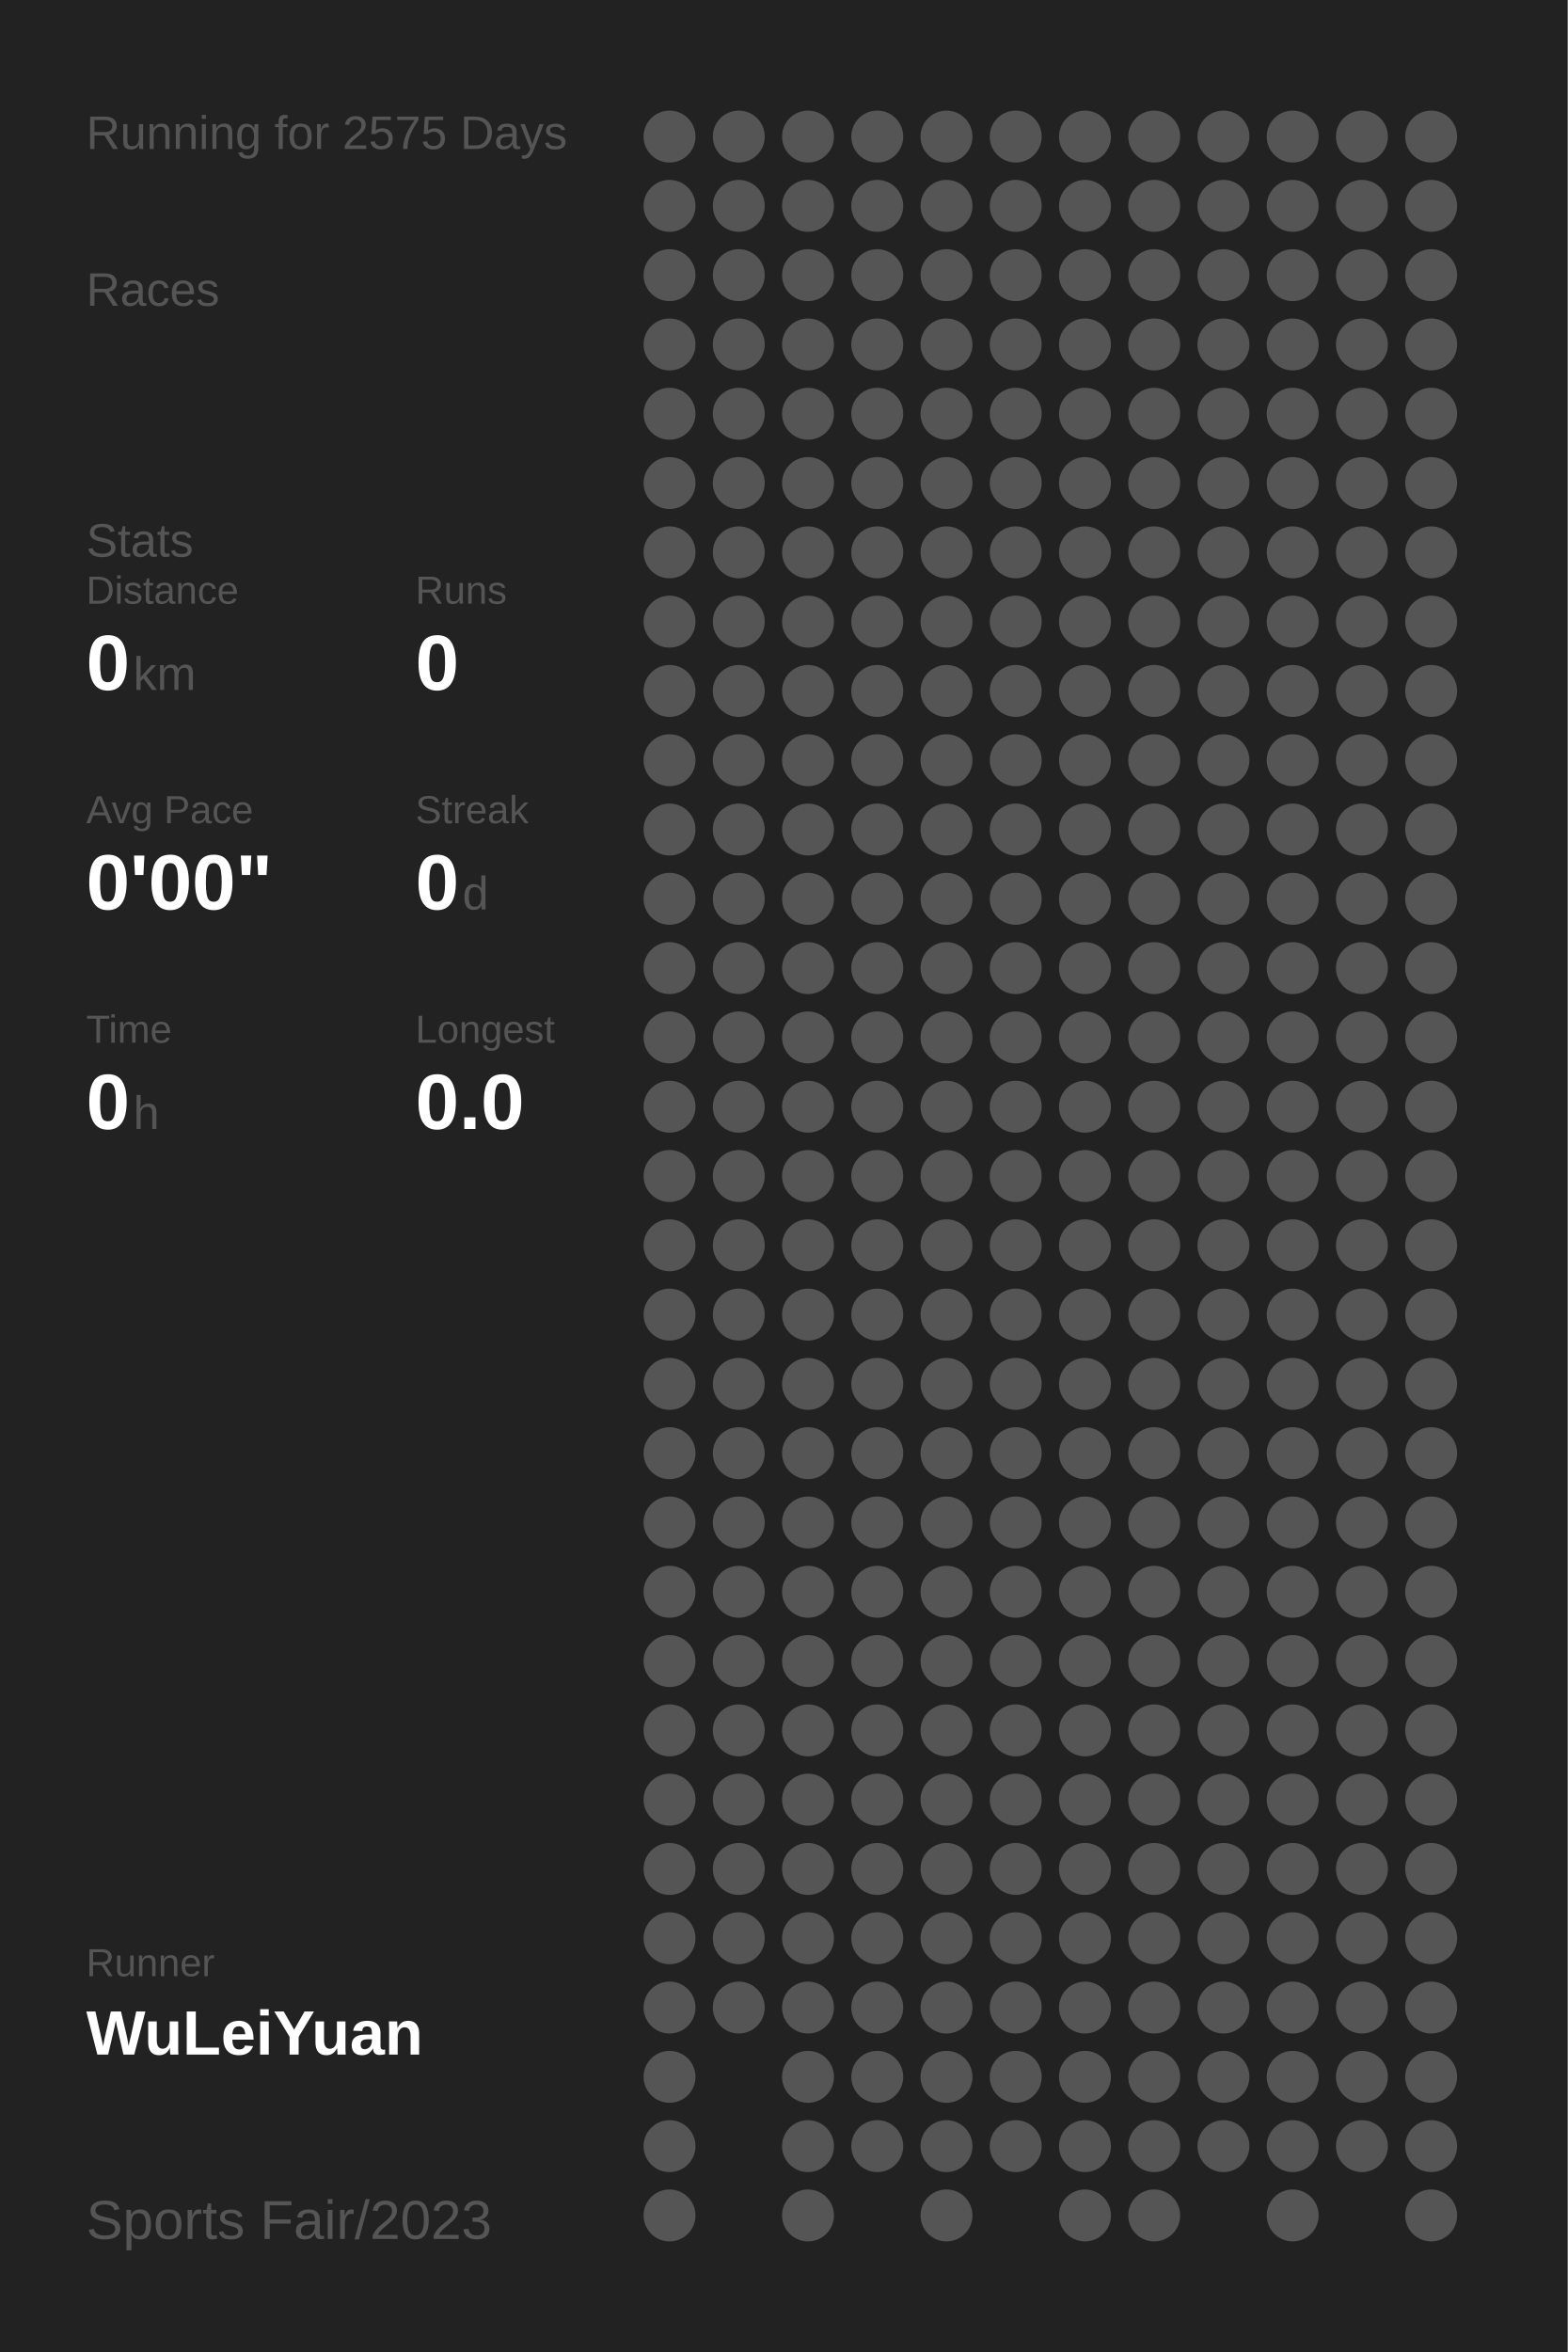
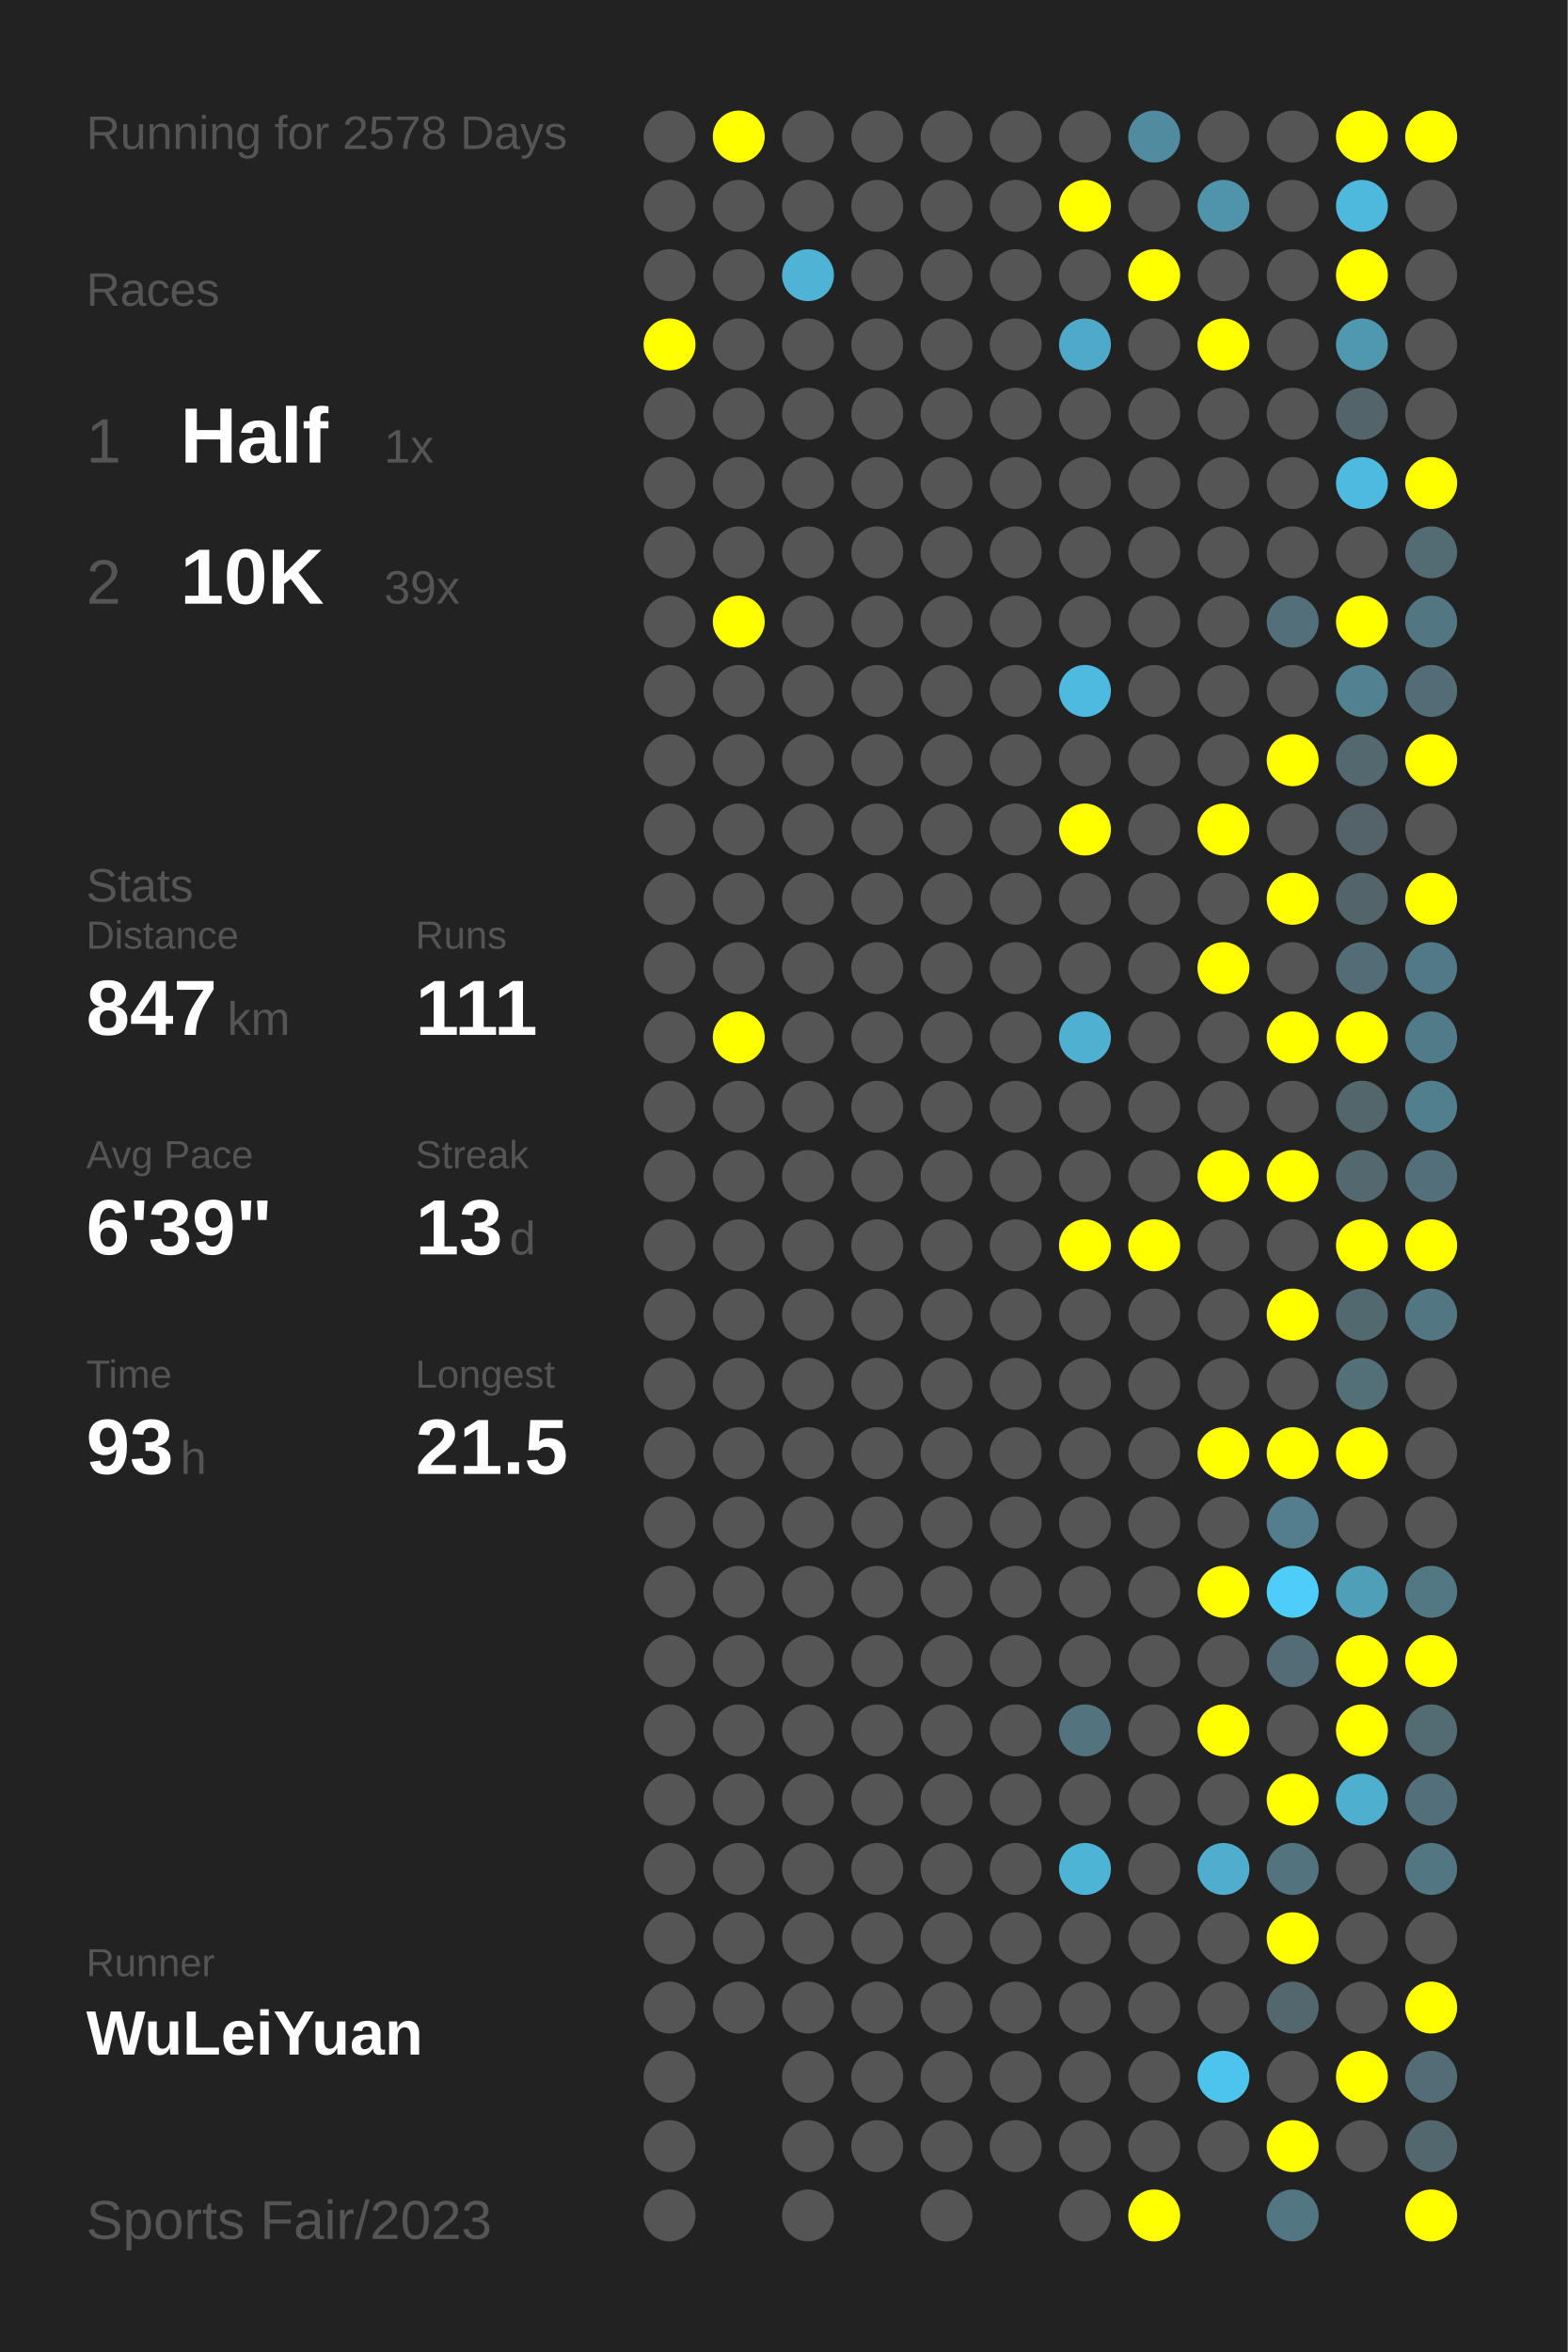
<svg xmlns="http://www.w3.org/2000/svg" baseProfile="full" height="300mm" version="1.1" viewBox="0,0,200,300" width="200mm">
  <defs />
  <rect fill="#222222" height="300" width="200" x="0" y="0" />
-   <text fill="#555555" style="font-size:6px; font-family:Arial;" x="11" y="19">Running for 2575 Days</text>
+   <text fill="#555555" style="font-size:6px; font-family:Arial;" x="11" y="19">Running for 2578 Days</text>
  <text fill="#555555" style="font-size:6px; font-family:Arial;" x="11" y="39">Races</text>
-   <text fill="#555555" style="font-size:6px; font-family:Arial;" x="11" y="71">Stats</text>
-   <text fill="#555555" style="font-size:5px; font-family:Arial;" x="11" y="77">Distance</text>
-   <text fill="#FFFFFF" style="font-size:10px; font-family:Arial; font-weight:bold;" x="11" y="88">0</text>
-   <text fill="#555555" style="font-size:6px; font-family:Arial;" x="17" y="88">km</text>
-   <text fill="#555555" style="font-size:5px; font-family:Arial;" x="53" y="77">Runs</text>
-   <text fill="#FFFFFF" style="font-size:10px; font-family:Arial; font-weight:bold;" x="53" y="88">0</text>
-   <text fill="#555555" style="font-size:5px; font-family:Arial;" x="11" y="105">Avg Pace</text>
-   <text fill="#FFFFFF" style="font-size:10px; font-family:Arial; font-weight:bold;" x="11" y="116">0'00"</text>
-   <text fill="#555555" style="font-size:5px; font-family:Arial;" x="53" y="105">Streak</text>
-   <text fill="#FFFFFF" style="font-size:10px; font-family:Arial; font-weight:bold;" x="53" y="116">0</text>
-   <text fill="#555555" style="font-size:6px; font-family:Arial;" x="59" y="116">d</text>
-   <text fill="#555555" style="font-size:5px; font-family:Arial;" x="11" y="133">Time</text>
-   <text fill="#FFFFFF" style="font-size:10px; font-family:Arial; font-weight:bold;" x="11" y="144">0</text>
-   <text fill="#555555" style="font-size:6px; font-family:Arial;" x="17" y="144">h</text>
-   <text fill="#555555" style="font-size:5px; font-family:Arial;" x="53" y="133">Longest</text>
-   <text fill="#FFFFFF" style="font-size:10px; font-family:Arial; font-weight:bold;" x="53" y="144">0.0</text>
+   <text fill="#555555" style="font-size:8px; font-family:Arial;" x="11" y="59">1</text>
+   <text fill="#FFFFFF" style="font-size:10px; font-family:Arial; font-weight:bold;" x="23" y="59">Half</text>
+   <text fill="#555555" style="font-size:6px; font-family:Arial;" x="49" y="59">1x</text>
+   <text fill="#555555" style="font-size:8px; font-family:Arial;" x="11" y="77">2</text>
+   <text fill="#FFFFFF" style="font-size:10px; font-family:Arial; font-weight:bold;" x="23" y="77">10K</text>
+   <text fill="#555555" style="font-size:6px; font-family:Arial;" x="49" y="77">39x</text>
+   <text fill="#555555" style="font-size:6px; font-family:Arial;" x="11" y="115">Stats</text>
+   <text fill="#555555" style="font-size:5px; font-family:Arial;" x="11" y="121">Distance</text>
+   <text fill="#FFFFFF" style="font-size:10px; font-family:Arial; font-weight:bold;" x="11" y="132">847</text>
+   <text fill="#555555" style="font-size:6px; font-family:Arial;" x="29" y="132">km</text>
+   <text fill="#555555" style="font-size:5px; font-family:Arial;" x="53" y="121">Runs</text>
+   <text fill="#FFFFFF" style="font-size:10px; font-family:Arial; font-weight:bold;" x="53" y="132">111</text>
+   <text fill="#555555" style="font-size:5px; font-family:Arial;" x="11" y="149">Avg Pace</text>
+   <text fill="#FFFFFF" style="font-size:10px; font-family:Arial; font-weight:bold;" x="11" y="160">6'39"</text>
+   <text fill="#555555" style="font-size:5px; font-family:Arial;" x="53" y="149">Streak</text>
+   <text fill="#FFFFFF" style="font-size:10px; font-family:Arial; font-weight:bold;" x="53" y="160">13</text>
+   <text fill="#555555" style="font-size:6px; font-family:Arial;" x="65" y="160">d</text>
+   <text fill="#555555" style="font-size:5px; font-family:Arial;" x="11" y="177">Time</text>
+   <text fill="#FFFFFF" style="font-size:10px; font-family:Arial; font-weight:bold;" x="11" y="188">93</text>
+   <text fill="#555555" style="font-size:6px; font-family:Arial;" x="23" y="188">h</text>
+   <text fill="#555555" style="font-size:5px; font-family:Arial;" x="53" y="177">Longest</text>
+   <text fill="#FFFFFF" style="font-size:10px; font-family:Arial; font-weight:bold;" x="53" y="188">21.5</text>
  <text fill="#555555" style="font-size:5px; font-family:Arial;" x="11" y="252.065">Runner</text>
  <text fill="#FFFFFF" style="font-size:8px; font-family:Arial; font-weight:bold;" x="11" y="262.065">WuLeiYuan</text>
  <text fill="#555555" style="font-size:7px; font-family:Arial;" x="11" y="285.581">Sports Fair/2023</text>
  <circle cx="85.417" cy="17.419" fill="#555555" r="3.312" />
  <circle cx="85.417" cy="26.258" fill="#555555" r="3.312" />
  <circle cx="85.417" cy="35.097" fill="#555555" r="3.312" />
-   <circle cx="85.417" cy="43.935" fill="#555555" r="3.312" />
+   <circle cx="85.417" cy="43.935" fill="#FFFF00" r="3.312" />
  <circle cx="85.417" cy="52.774" fill="#555555" r="3.312" />
  <circle cx="85.417" cy="61.613" fill="#555555" r="3.312" />
  <circle cx="85.417" cy="70.452" fill="#555555" r="3.312" />
  <circle cx="85.417" cy="79.29" fill="#555555" r="3.312" />
  <circle cx="85.417" cy="88.129" fill="#555555" r="3.312" />
  <circle cx="85.417" cy="96.968" fill="#555555" r="3.312" />
  <circle cx="85.417" cy="105.806" fill="#555555" r="3.312" />
  <circle cx="85.417" cy="114.645" fill="#555555" r="3.312" />
  <circle cx="85.417" cy="123.484" fill="#555555" r="3.312" />
  <circle cx="85.417" cy="132.323" fill="#555555" r="3.312" />
  <circle cx="85.417" cy="141.161" fill="#555555" r="3.312" />
  <circle cx="85.417" cy="150" fill="#555555" r="3.312" />
  <circle cx="85.417" cy="158.839" fill="#555555" r="3.312" />
  <circle cx="85.417" cy="167.677" fill="#555555" r="3.312" />
  <circle cx="85.417" cy="176.516" fill="#555555" r="3.312" />
  <circle cx="85.417" cy="185.355" fill="#555555" r="3.312" />
  <circle cx="85.417" cy="194.194" fill="#555555" r="3.312" />
  <circle cx="85.417" cy="203.032" fill="#555555" r="3.312" />
  <circle cx="85.417" cy="211.871" fill="#555555" r="3.312" />
  <circle cx="85.417" cy="220.71" fill="#555555" r="3.312" />
  <circle cx="85.417" cy="229.548" fill="#555555" r="3.312" />
  <circle cx="85.417" cy="238.387" fill="#555555" r="3.312" />
  <circle cx="85.417" cy="247.226" fill="#555555" r="3.312" />
  <circle cx="85.417" cy="256.065" fill="#555555" r="3.312" />
  <circle cx="85.417" cy="264.903" fill="#555555" r="3.312" />
  <circle cx="85.417" cy="273.742" fill="#555555" r="3.312" />
  <circle cx="85.417" cy="282.581" fill="#555555" r="3.312" />
-   <circle cx="94.25" cy="17.419" fill="#555555" r="3.312" />
+   <circle cx="94.25" cy="17.419" fill="#FFFF00" r="3.312" />
  <circle cx="94.25" cy="26.258" fill="#555555" r="3.312" />
  <circle cx="94.25" cy="35.097" fill="#555555" r="3.312" />
  <circle cx="94.25" cy="43.935" fill="#555555" r="3.312" />
  <circle cx="94.25" cy="52.774" fill="#555555" r="3.312" />
  <circle cx="94.25" cy="61.613" fill="#555555" r="3.312" />
  <circle cx="94.25" cy="70.452" fill="#555555" r="3.312" />
-   <circle cx="94.25" cy="79.29" fill="#555555" r="3.312" />
+   <circle cx="94.25" cy="79.29" fill="#FFFF00" r="3.312" />
  <circle cx="94.25" cy="88.129" fill="#555555" r="3.312" />
  <circle cx="94.25" cy="96.968" fill="#555555" r="3.312" />
  <circle cx="94.25" cy="105.806" fill="#555555" r="3.312" />
  <circle cx="94.25" cy="114.645" fill="#555555" r="3.312" />
  <circle cx="94.25" cy="123.484" fill="#555555" r="3.312" />
-   <circle cx="94.25" cy="132.323" fill="#555555" r="3.312" />
+   <circle cx="94.25" cy="132.323" fill="#FFFF00" r="3.312" />
  <circle cx="94.25" cy="141.161" fill="#555555" r="3.312" />
  <circle cx="94.25" cy="150" fill="#555555" r="3.312" />
  <circle cx="94.25" cy="158.839" fill="#555555" r="3.312" />
  <circle cx="94.25" cy="167.677" fill="#555555" r="3.312" />
  <circle cx="94.25" cy="176.516" fill="#555555" r="3.312" />
  <circle cx="94.25" cy="185.355" fill="#555555" r="3.312" />
  <circle cx="94.25" cy="194.194" fill="#555555" r="3.312" />
  <circle cx="94.25" cy="203.032" fill="#555555" r="3.312" />
  <circle cx="94.25" cy="211.871" fill="#555555" r="3.312" />
  <circle cx="94.25" cy="220.71" fill="#555555" r="3.312" />
  <circle cx="94.25" cy="229.548" fill="#555555" r="3.312" />
  <circle cx="94.25" cy="238.387" fill="#555555" r="3.312" />
  <circle cx="94.25" cy="247.226" fill="#555555" r="3.312" />
  <circle cx="94.25" cy="256.065" fill="#555555" r="3.312" />
  <circle cx="103.083" cy="17.419" fill="#555555" r="3.312" />
  <circle cx="103.083" cy="26.258" fill="#555555" r="3.312" />
-   <circle cx="103.083" cy="35.097" fill="#555555" r="3.312" />
+   <circle cx="103.083" cy="35.097" fill="#4eb3d5" r="3.312" />
  <circle cx="103.083" cy="43.935" fill="#555555" r="3.312" />
  <circle cx="103.083" cy="52.774" fill="#555555" r="3.312" />
  <circle cx="103.083" cy="61.613" fill="#555555" r="3.312" />
  <circle cx="103.083" cy="70.452" fill="#555555" r="3.312" />
  <circle cx="103.083" cy="79.29" fill="#555555" r="3.312" />
  <circle cx="103.083" cy="88.129" fill="#555555" r="3.312" />
  <circle cx="103.083" cy="96.968" fill="#555555" r="3.312" />
  <circle cx="103.083" cy="105.806" fill="#555555" r="3.312" />
  <circle cx="103.083" cy="114.645" fill="#555555" r="3.312" />
  <circle cx="103.083" cy="123.484" fill="#555555" r="3.312" />
  <circle cx="103.083" cy="132.323" fill="#555555" r="3.312" />
  <circle cx="103.083" cy="141.161" fill="#555555" r="3.312" />
  <circle cx="103.083" cy="150" fill="#555555" r="3.312" />
  <circle cx="103.083" cy="158.839" fill="#555555" r="3.312" />
  <circle cx="103.083" cy="167.677" fill="#555555" r="3.312" />
  <circle cx="103.083" cy="176.516" fill="#555555" r="3.312" />
  <circle cx="103.083" cy="185.355" fill="#555555" r="3.312" />
  <circle cx="103.083" cy="194.194" fill="#555555" r="3.312" />
  <circle cx="103.083" cy="203.032" fill="#555555" r="3.312" />
  <circle cx="103.083" cy="211.871" fill="#555555" r="3.312" />
  <circle cx="103.083" cy="220.71" fill="#555555" r="3.312" />
  <circle cx="103.083" cy="229.548" fill="#555555" r="3.312" />
  <circle cx="103.083" cy="238.387" fill="#555555" r="3.312" />
  <circle cx="103.083" cy="247.226" fill="#555555" r="3.312" />
  <circle cx="103.083" cy="256.065" fill="#555555" r="3.312" />
  <circle cx="103.083" cy="264.903" fill="#555555" r="3.312" />
  <circle cx="103.083" cy="273.742" fill="#555555" r="3.312" />
  <circle cx="103.083" cy="282.581" fill="#555555" r="3.312" />
  <circle cx="111.917" cy="17.419" fill="#555555" r="3.312" />
  <circle cx="111.917" cy="26.258" fill="#555555" r="3.312" />
  <circle cx="111.917" cy="35.097" fill="#555555" r="3.312" />
  <circle cx="111.917" cy="43.935" fill="#555555" r="3.312" />
  <circle cx="111.917" cy="52.774" fill="#555555" r="3.312" />
  <circle cx="111.917" cy="61.613" fill="#555555" r="3.312" />
  <circle cx="111.917" cy="70.452" fill="#555555" r="3.312" />
  <circle cx="111.917" cy="79.29" fill="#555555" r="3.312" />
  <circle cx="111.917" cy="88.129" fill="#555555" r="3.312" />
  <circle cx="111.917" cy="96.968" fill="#555555" r="3.312" />
  <circle cx="111.917" cy="105.806" fill="#555555" r="3.312" />
  <circle cx="111.917" cy="114.645" fill="#555555" r="3.312" />
  <circle cx="111.917" cy="123.484" fill="#555555" r="3.312" />
  <circle cx="111.917" cy="132.323" fill="#555555" r="3.312" />
  <circle cx="111.917" cy="141.161" fill="#555555" r="3.312" />
  <circle cx="111.917" cy="150" fill="#555555" r="3.312" />
  <circle cx="111.917" cy="158.839" fill="#555555" r="3.312" />
  <circle cx="111.917" cy="167.677" fill="#555555" r="3.312" />
  <circle cx="111.917" cy="176.516" fill="#555555" r="3.312" />
  <circle cx="111.917" cy="185.355" fill="#555555" r="3.312" />
  <circle cx="111.917" cy="194.194" fill="#555555" r="3.312" />
  <circle cx="111.917" cy="203.032" fill="#555555" r="3.312" />
  <circle cx="111.917" cy="211.871" fill="#555555" r="3.312" />
  <circle cx="111.917" cy="220.71" fill="#555555" r="3.312" />
  <circle cx="111.917" cy="229.548" fill="#555555" r="3.312" />
  <circle cx="111.917" cy="238.387" fill="#555555" r="3.312" />
  <circle cx="111.917" cy="247.226" fill="#555555" r="3.312" />
  <circle cx="111.917" cy="256.065" fill="#555555" r="3.312" />
  <circle cx="111.917" cy="264.903" fill="#555555" r="3.312" />
  <circle cx="111.917" cy="273.742" fill="#555555" r="3.312" />
  <circle cx="120.75" cy="17.419" fill="#555555" r="3.312" />
  <circle cx="120.75" cy="26.258" fill="#555555" r="3.312" />
  <circle cx="120.75" cy="35.097" fill="#555555" r="3.312" />
  <circle cx="120.75" cy="43.935" fill="#555555" r="3.312" />
  <circle cx="120.75" cy="52.774" fill="#555555" r="3.312" />
  <circle cx="120.75" cy="61.613" fill="#555555" r="3.312" />
  <circle cx="120.75" cy="70.452" fill="#555555" r="3.312" />
  <circle cx="120.75" cy="79.29" fill="#555555" r="3.312" />
  <circle cx="120.75" cy="88.129" fill="#555555" r="3.312" />
  <circle cx="120.75" cy="96.968" fill="#555555" r="3.312" />
  <circle cx="120.75" cy="105.806" fill="#555555" r="3.312" />
  <circle cx="120.75" cy="114.645" fill="#555555" r="3.312" />
  <circle cx="120.75" cy="123.484" fill="#555555" r="3.312" />
  <circle cx="120.75" cy="132.323" fill="#555555" r="3.312" />
  <circle cx="120.75" cy="141.161" fill="#555555" r="3.312" />
  <circle cx="120.75" cy="150" fill="#555555" r="3.312" />
  <circle cx="120.75" cy="158.839" fill="#555555" r="3.312" />
  <circle cx="120.75" cy="167.677" fill="#555555" r="3.312" />
  <circle cx="120.75" cy="176.516" fill="#555555" r="3.312" />
  <circle cx="120.75" cy="185.355" fill="#555555" r="3.312" />
  <circle cx="120.75" cy="194.194" fill="#555555" r="3.312" />
  <circle cx="120.75" cy="203.032" fill="#555555" r="3.312" />
  <circle cx="120.75" cy="211.871" fill="#555555" r="3.312" />
  <circle cx="120.75" cy="220.71" fill="#555555" r="3.312" />
  <circle cx="120.75" cy="229.548" fill="#555555" r="3.312" />
  <circle cx="120.75" cy="238.387" fill="#555555" r="3.312" />
  <circle cx="120.75" cy="247.226" fill="#555555" r="3.312" />
  <circle cx="120.75" cy="256.065" fill="#555555" r="3.312" />
  <circle cx="120.75" cy="264.903" fill="#555555" r="3.312" />
  <circle cx="120.75" cy="273.742" fill="#555555" r="3.312" />
  <circle cx="120.75" cy="282.581" fill="#555555" r="3.312" />
  <circle cx="129.583" cy="17.419" fill="#555555" r="3.312" />
  <circle cx="129.583" cy="26.258" fill="#555555" r="3.312" />
  <circle cx="129.583" cy="35.097" fill="#555555" r="3.312" />
  <circle cx="129.583" cy="43.935" fill="#555555" r="3.312" />
  <circle cx="129.583" cy="52.774" fill="#555555" r="3.312" />
  <circle cx="129.583" cy="61.613" fill="#555555" r="3.312" />
  <circle cx="129.583" cy="70.452" fill="#555555" r="3.312" />
  <circle cx="129.583" cy="79.29" fill="#555555" r="3.312" />
  <circle cx="129.583" cy="88.129" fill="#555555" r="3.312" />
  <circle cx="129.583" cy="96.968" fill="#555555" r="3.312" />
  <circle cx="129.583" cy="105.806" fill="#555555" r="3.312" />
  <circle cx="129.583" cy="114.645" fill="#555555" r="3.312" />
  <circle cx="129.583" cy="123.484" fill="#555555" r="3.312" />
  <circle cx="129.583" cy="132.323" fill="#555555" r="3.312" />
  <circle cx="129.583" cy="141.161" fill="#555555" r="3.312" />
  <circle cx="129.583" cy="150" fill="#555555" r="3.312" />
  <circle cx="129.583" cy="158.839" fill="#555555" r="3.312" />
  <circle cx="129.583" cy="167.677" fill="#555555" r="3.312" />
  <circle cx="129.583" cy="176.516" fill="#555555" r="3.312" />
  <circle cx="129.583" cy="185.355" fill="#555555" r="3.312" />
  <circle cx="129.583" cy="194.194" fill="#555555" r="3.312" />
  <circle cx="129.583" cy="203.032" fill="#555555" r="3.312" />
  <circle cx="129.583" cy="211.871" fill="#555555" r="3.312" />
  <circle cx="129.583" cy="220.71" fill="#555555" r="3.312" />
  <circle cx="129.583" cy="229.548" fill="#555555" r="3.312" />
  <circle cx="129.583" cy="238.387" fill="#555555" r="3.312" />
  <circle cx="129.583" cy="247.226" fill="#555555" r="3.312" />
  <circle cx="129.583" cy="256.065" fill="#555555" r="3.312" />
  <circle cx="129.583" cy="264.903" fill="#555555" r="3.312" />
  <circle cx="129.583" cy="273.742" fill="#555555" r="3.312" />
  <circle cx="138.417" cy="17.419" fill="#555555" r="3.312" />
-   <circle cx="138.417" cy="26.258" fill="#555555" r="3.312" />
+   <circle cx="138.417" cy="26.258" fill="#FFFF00" r="3.312" />
  <circle cx="138.417" cy="35.097" fill="#555555" r="3.312" />
-   <circle cx="138.417" cy="43.935" fill="#555555" r="3.312" />
+   <circle cx="138.417" cy="43.935" fill="#4fa9c8" r="3.312" />
  <circle cx="138.417" cy="52.774" fill="#555555" r="3.312" />
  <circle cx="138.417" cy="61.613" fill="#555555" r="3.312" />
  <circle cx="138.417" cy="70.452" fill="#555555" r="3.312" />
  <circle cx="138.417" cy="79.29" fill="#555555" r="3.312" />
-   <circle cx="138.417" cy="88.129" fill="#555555" r="3.312" />
+   <circle cx="138.417" cy="88.129" fill="#4ebadf" r="3.312" />
  <circle cx="138.417" cy="96.968" fill="#555555" r="3.312" />
-   <circle cx="138.417" cy="105.806" fill="#555555" r="3.312" />
+   <circle cx="138.417" cy="105.806" fill="#FFFF00" r="3.312" />
  <circle cx="138.417" cy="114.645" fill="#555555" r="3.312" />
  <circle cx="138.417" cy="123.484" fill="#555555" r="3.312" />
-   <circle cx="138.417" cy="132.323" fill="#555555" r="3.312" />
+   <circle cx="138.417" cy="132.323" fill="#4fb0d1" r="3.312" />
  <circle cx="138.417" cy="141.161" fill="#555555" r="3.312" />
  <circle cx="138.417" cy="150" fill="#555555" r="3.312" />
-   <circle cx="138.417" cy="158.839" fill="#555555" r="3.312" />
+   <circle cx="138.417" cy="158.839" fill="#FFFF00" r="3.312" />
  <circle cx="138.417" cy="167.677" fill="#555555" r="3.312" />
  <circle cx="138.417" cy="176.516" fill="#555555" r="3.312" />
  <circle cx="138.417" cy="185.355" fill="#555555" r="3.312" />
  <circle cx="138.417" cy="194.194" fill="#555555" r="3.312" />
  <circle cx="138.417" cy="203.032" fill="#555555" r="3.312" />
  <circle cx="138.417" cy="211.871" fill="#555555" r="3.312" />
-   <circle cx="138.417" cy="220.71" fill="#555555" r="3.312" />
+   <circle cx="138.417" cy="220.71" fill="#53737e" r="3.312" />
  <circle cx="138.417" cy="229.548" fill="#555555" r="3.312" />
-   <circle cx="138.417" cy="238.387" fill="#555555" r="3.312" />
+   <circle cx="138.417" cy="238.387" fill="#4eb4d6" r="3.312" />
  <circle cx="138.417" cy="247.226" fill="#555555" r="3.312" />
  <circle cx="138.417" cy="256.065" fill="#555555" r="3.312" />
  <circle cx="138.417" cy="264.903" fill="#555555" r="3.312" />
  <circle cx="138.417" cy="273.742" fill="#555555" r="3.312" />
  <circle cx="138.417" cy="282.581" fill="#555555" r="3.312" />
-   <circle cx="147.25" cy="17.419" fill="#555555" r="3.312" />
+   <circle cx="147.25" cy="17.419" fill="#518b9f" r="3.312" />
  <circle cx="147.25" cy="26.258" fill="#555555" r="3.312" />
-   <circle cx="147.25" cy="35.097" fill="#555555" r="3.312" />
+   <circle cx="147.25" cy="35.097" fill="#FFFF00" r="3.312" />
  <circle cx="147.25" cy="43.935" fill="#555555" r="3.312" />
  <circle cx="147.25" cy="52.774" fill="#555555" r="3.312" />
  <circle cx="147.25" cy="61.613" fill="#555555" r="3.312" />
  <circle cx="147.25" cy="70.452" fill="#555555" r="3.312" />
  <circle cx="147.25" cy="79.29" fill="#555555" r="3.312" />
  <circle cx="147.25" cy="88.129" fill="#555555" r="3.312" />
  <circle cx="147.25" cy="96.968" fill="#555555" r="3.312" />
  <circle cx="147.25" cy="105.806" fill="#555555" r="3.312" />
  <circle cx="147.25" cy="114.645" fill="#555555" r="3.312" />
  <circle cx="147.25" cy="123.484" fill="#555555" r="3.312" />
  <circle cx="147.25" cy="132.323" fill="#555555" r="3.312" />
  <circle cx="147.25" cy="141.161" fill="#555555" r="3.312" />
  <circle cx="147.25" cy="150" fill="#555555" r="3.312" />
-   <circle cx="147.25" cy="158.839" fill="#555555" r="3.312" />
+   <circle cx="147.25" cy="158.839" fill="#FFFF00" r="3.312" />
  <circle cx="147.25" cy="167.677" fill="#555555" r="3.312" />
  <circle cx="147.25" cy="176.516" fill="#555555" r="3.312" />
  <circle cx="147.25" cy="185.355" fill="#555555" r="3.312" />
  <circle cx="147.25" cy="194.194" fill="#555555" r="3.312" />
  <circle cx="147.25" cy="203.032" fill="#555555" r="3.312" />
  <circle cx="147.25" cy="211.871" fill="#555555" r="3.312" />
  <circle cx="147.25" cy="220.71" fill="#555555" r="3.312" />
  <circle cx="147.25" cy="229.548" fill="#555555" r="3.312" />
  <circle cx="147.25" cy="238.387" fill="#555555" r="3.312" />
  <circle cx="147.25" cy="247.226" fill="#555555" r="3.312" />
  <circle cx="147.25" cy="256.065" fill="#555555" r="3.312" />
  <circle cx="147.25" cy="264.903" fill="#555555" r="3.312" />
  <circle cx="147.25" cy="273.742" fill="#555555" r="3.312" />
-   <circle cx="147.25" cy="282.581" fill="#555555" r="3.312" />
+   <circle cx="147.25" cy="282.581" fill="#FFFF00" r="3.312" />
  <circle cx="156.083" cy="17.419" fill="#555555" r="3.312" />
-   <circle cx="156.083" cy="26.258" fill="#555555" r="3.312" />
+   <circle cx="156.083" cy="26.258" fill="#5094ab" r="3.312" />
  <circle cx="156.083" cy="35.097" fill="#555555" r="3.312" />
-   <circle cx="156.083" cy="43.935" fill="#555555" r="3.312" />
+   <circle cx="156.083" cy="43.935" fill="#FFFF00" r="3.312" />
  <circle cx="156.083" cy="52.774" fill="#555555" r="3.312" />
  <circle cx="156.083" cy="61.613" fill="#555555" r="3.312" />
  <circle cx="156.083" cy="70.452" fill="#555555" r="3.312" />
  <circle cx="156.083" cy="79.29" fill="#555555" r="3.312" />
  <circle cx="156.083" cy="88.129" fill="#555555" r="3.312" />
  <circle cx="156.083" cy="96.968" fill="#555555" r="3.312" />
-   <circle cx="156.083" cy="105.806" fill="#555555" r="3.312" />
+   <circle cx="156.083" cy="105.806" fill="#FFFF00" r="3.312" />
  <circle cx="156.083" cy="114.645" fill="#555555" r="3.312" />
-   <circle cx="156.083" cy="123.484" fill="#555555" r="3.312" />
+   <circle cx="156.083" cy="123.484" fill="#FFFF00" r="3.312" />
  <circle cx="156.083" cy="132.323" fill="#555555" r="3.312" />
  <circle cx="156.083" cy="141.161" fill="#555555" r="3.312" />
-   <circle cx="156.083" cy="150" fill="#555555" r="3.312" />
+   <circle cx="156.083" cy="150" fill="#FFFF00" r="3.312" />
  <circle cx="156.083" cy="158.839" fill="#555555" r="3.312" />
  <circle cx="156.083" cy="167.677" fill="#555555" r="3.312" />
  <circle cx="156.083" cy="176.516" fill="#555555" r="3.312" />
-   <circle cx="156.083" cy="185.355" fill="#555555" r="3.312" />
+   <circle cx="156.083" cy="185.355" fill="#FFFF00" r="3.312" />
  <circle cx="156.083" cy="194.194" fill="#555555" r="3.312" />
-   <circle cx="156.083" cy="203.032" fill="#555555" r="3.312" />
+   <circle cx="156.083" cy="203.032" fill="#FFFF00" r="3.312" />
  <circle cx="156.083" cy="211.871" fill="#555555" r="3.312" />
-   <circle cx="156.083" cy="220.71" fill="#555555" r="3.312" />
+   <circle cx="156.083" cy="220.71" fill="#FFFF00" r="3.312" />
  <circle cx="156.083" cy="229.548" fill="#555555" r="3.312" />
-   <circle cx="156.083" cy="238.387" fill="#555555" r="3.312" />
+   <circle cx="156.083" cy="238.387" fill="#4faece" r="3.312" />
  <circle cx="156.083" cy="247.226" fill="#555555" r="3.312" />
  <circle cx="156.083" cy="256.065" fill="#555555" r="3.312" />
-   <circle cx="156.083" cy="264.903" fill="#555555" r="3.312" />
+   <circle cx="156.083" cy="264.903" fill="#4dc4ec" r="3.312" />
  <circle cx="156.083" cy="273.742" fill="#555555" r="3.312" />
  <circle cx="164.917" cy="17.419" fill="#555555" r="3.312" />
  <circle cx="164.917" cy="26.258" fill="#555555" r="3.312" />
  <circle cx="164.917" cy="35.097" fill="#555555" r="3.312" />
  <circle cx="164.917" cy="43.935" fill="#555555" r="3.312" />
  <circle cx="164.917" cy="52.774" fill="#555555" r="3.312" />
  <circle cx="164.917" cy="61.613" fill="#555555" r="3.312" />
  <circle cx="164.917" cy="70.452" fill="#555555" r="3.312" />
-   <circle cx="164.917" cy="79.29" fill="#555555" r="3.312" />
+   <circle cx="164.917" cy="79.29" fill="#536f79" r="3.312" />
  <circle cx="164.917" cy="88.129" fill="#555555" r="3.312" />
-   <circle cx="164.917" cy="96.968" fill="#555555" r="3.312" />
+   <circle cx="164.917" cy="96.968" fill="#FFFF00" r="3.312" />
  <circle cx="164.917" cy="105.806" fill="#555555" r="3.312" />
-   <circle cx="164.917" cy="114.645" fill="#555555" r="3.312" />
+   <circle cx="164.917" cy="114.645" fill="#FFFF00" r="3.312" />
  <circle cx="164.917" cy="123.484" fill="#555555" r="3.312" />
-   <circle cx="164.917" cy="132.323" fill="#555555" r="3.312" />
+   <circle cx="164.917" cy="132.323" fill="#FFFF00" r="3.312" />
  <circle cx="164.917" cy="141.161" fill="#555555" r="3.312" />
-   <circle cx="164.917" cy="150" fill="#555555" r="3.312" />
+   <circle cx="164.917" cy="150" fill="#FFFF00" r="3.312" />
  <circle cx="164.917" cy="158.839" fill="#555555" r="3.312" />
-   <circle cx="164.917" cy="167.677" fill="#555555" r="3.312" />
+   <circle cx="164.917" cy="167.677" fill="#FFFF00" r="3.312" />
  <circle cx="164.917" cy="176.516" fill="#555555" r="3.312" />
-   <circle cx="164.917" cy="185.355" fill="#555555" r="3.312" />
-   <circle cx="164.917" cy="194.194" fill="#555555" r="3.312" />
-   <circle cx="164.917" cy="203.032" fill="#555555" r="3.312" />
-   <circle cx="164.917" cy="211.871" fill="#555555" r="3.312" />
+   <circle cx="164.917" cy="185.355" fill="#FFFF00" r="3.312" />
+   <circle cx="164.917" cy="194.194" fill="#527e8d" r="3.312" />
+   <circle cx="164.917" cy="203.032" fill="#4dcefa" r="3.312" />
+   <circle cx="164.917" cy="211.871" fill="#536c75" r="3.312" />
  <circle cx="164.917" cy="220.71" fill="#555555" r="3.312" />
-   <circle cx="164.917" cy="229.548" fill="#555555" r="3.312" />
-   <circle cx="164.917" cy="238.387" fill="#555555" r="3.312" />
-   <circle cx="164.917" cy="247.226" fill="#555555" r="3.312" />
-   <circle cx="164.917" cy="256.065" fill="#555555" r="3.312" />
+   <circle cx="164.917" cy="229.548" fill="#FFFF00" r="3.312" />
+   <circle cx="164.917" cy="238.387" fill="#53747f" r="3.312" />
+   <circle cx="164.917" cy="247.226" fill="#FFFF00" r="3.312" />
+   <circle cx="164.917" cy="256.065" fill="#53676e" r="3.312" />
  <circle cx="164.917" cy="264.903" fill="#555555" r="3.312" />
-   <circle cx="164.917" cy="273.742" fill="#555555" r="3.312" />
-   <circle cx="164.917" cy="282.581" fill="#555555" r="3.312" />
-   <circle cx="173.75" cy="17.419" fill="#555555" r="3.312" />
-   <circle cx="173.75" cy="26.258" fill="#555555" r="3.312" />
-   <circle cx="173.75" cy="35.097" fill="#555555" r="3.312" />
-   <circle cx="173.75" cy="43.935" fill="#555555" r="3.312" />
-   <circle cx="173.75" cy="52.774" fill="#555555" r="3.312" />
-   <circle cx="173.75" cy="61.613" fill="#555555" r="3.312" />
+   <circle cx="164.917" cy="273.742" fill="#FFFF00" r="3.312" />
+   <circle cx="164.917" cy="282.581" fill="#527682" r="3.312" />
+   <circle cx="173.75" cy="17.419" fill="#FFFF00" r="3.312" />
+   <circle cx="173.75" cy="26.258" fill="#4eb9dd" r="3.312" />
+   <circle cx="173.75" cy="35.097" fill="#FFFF00" r="3.312" />
+   <circle cx="173.75" cy="43.935" fill="#5098b0" r="3.312" />
+   <circle cx="173.75" cy="52.774" fill="#53656b" r="3.312" />
+   <circle cx="173.75" cy="61.613" fill="#4ebadf" r="3.312" />
  <circle cx="173.75" cy="70.452" fill="#555555" r="3.312" />
-   <circle cx="173.75" cy="79.29" fill="#555555" r="3.312" />
-   <circle cx="173.75" cy="88.129" fill="#555555" r="3.312" />
-   <circle cx="173.75" cy="96.968" fill="#555555" r="3.312" />
-   <circle cx="173.75" cy="105.806" fill="#555555" r="3.312" />
-   <circle cx="173.75" cy="114.645" fill="#555555" r="3.312" />
-   <circle cx="173.75" cy="123.484" fill="#555555" r="3.312" />
-   <circle cx="173.75" cy="132.323" fill="#555555" r="3.312" />
-   <circle cx="173.75" cy="141.161" fill="#555555" r="3.312" />
-   <circle cx="173.75" cy="150" fill="#555555" r="3.312" />
-   <circle cx="173.75" cy="158.839" fill="#555555" r="3.312" />
-   <circle cx="173.75" cy="167.677" fill="#555555" r="3.312" />
-   <circle cx="173.75" cy="176.516" fill="#555555" r="3.312" />
-   <circle cx="173.75" cy="185.355" fill="#555555" r="3.312" />
+   <circle cx="173.75" cy="79.29" fill="#FFFF00" r="3.312" />
+   <circle cx="173.75" cy="88.129" fill="#528191" r="3.312" />
+   <circle cx="173.75" cy="96.968" fill="#53686f" r="3.312" />
+   <circle cx="173.75" cy="105.806" fill="#546369" r="3.312" />
+   <circle cx="173.75" cy="114.645" fill="#53656a" r="3.312" />
+   <circle cx="173.75" cy="123.484" fill="#536d76" r="3.312" />
+   <circle cx="173.75" cy="132.323" fill="#FFFF00" r="3.312" />
+   <circle cx="173.75" cy="141.161" fill="#53666c" r="3.312" />
+   <circle cx="173.75" cy="150" fill="#53686f" r="3.312" />
+   <circle cx="173.75" cy="158.839" fill="#FFFF00" r="3.312" />
+   <circle cx="173.75" cy="167.677" fill="#536970" r="3.312" />
+   <circle cx="173.75" cy="176.516" fill="#537079" r="3.312" />
+   <circle cx="173.75" cy="185.355" fill="#FFFF00" r="3.312" />
  <circle cx="173.75" cy="194.194" fill="#555555" r="3.312" />
-   <circle cx="173.75" cy="203.032" fill="#555555" r="3.312" />
-   <circle cx="173.75" cy="211.871" fill="#555555" r="3.312" />
-   <circle cx="173.75" cy="220.71" fill="#555555" r="3.312" />
-   <circle cx="173.75" cy="229.548" fill="#555555" r="3.312" />
+   <circle cx="173.75" cy="203.032" fill="#509fb9" r="3.312" />
+   <circle cx="173.75" cy="211.871" fill="#FFFF00" r="3.312" />
+   <circle cx="173.75" cy="220.71" fill="#FFFF00" r="3.312" />
+   <circle cx="173.75" cy="229.548" fill="#4fafcf" r="3.312" />
  <circle cx="173.75" cy="238.387" fill="#555555" r="3.312" />
  <circle cx="173.75" cy="247.226" fill="#555555" r="3.312" />
  <circle cx="173.75" cy="256.065" fill="#555555" r="3.312" />
-   <circle cx="173.75" cy="264.903" fill="#555555" r="3.312" />
+   <circle cx="173.75" cy="264.903" fill="#FFFF00" r="3.312" />
  <circle cx="173.75" cy="273.742" fill="#555555" r="3.312" />
-   <circle cx="182.583" cy="17.419" fill="#555555" r="3.312" />
+   <circle cx="182.583" cy="17.419" fill="#FFFF00" r="3.312" />
  <circle cx="182.583" cy="26.258" fill="#555555" r="3.312" />
  <circle cx="182.583" cy="35.097" fill="#555555" r="3.312" />
  <circle cx="182.583" cy="43.935" fill="#555555" r="3.312" />
  <circle cx="182.583" cy="52.774" fill="#555555" r="3.312" />
-   <circle cx="182.583" cy="61.613" fill="#555555" r="3.312" />
-   <circle cx="182.583" cy="70.452" fill="#555555" r="3.312" />
-   <circle cx="182.583" cy="79.29" fill="#555555" r="3.312" />
-   <circle cx="182.583" cy="88.129" fill="#555555" r="3.312" />
-   <circle cx="182.583" cy="96.968" fill="#555555" r="3.312" />
+   <circle cx="182.583" cy="61.613" fill="#FFFF00" r="3.312" />
+   <circle cx="182.583" cy="70.452" fill="#536b73" r="3.312" />
+   <circle cx="182.583" cy="79.29" fill="#527783" r="3.312" />
+   <circle cx="182.583" cy="88.129" fill="#536d76" r="3.312" />
+   <circle cx="182.583" cy="96.968" fill="#FFFF00" r="3.312" />
  <circle cx="182.583" cy="105.806" fill="#555555" r="3.312" />
-   <circle cx="182.583" cy="114.645" fill="#555555" r="3.312" />
-   <circle cx="182.583" cy="123.484" fill="#555555" r="3.312" />
-   <circle cx="182.583" cy="132.323" fill="#555555" r="3.312" />
-   <circle cx="182.583" cy="141.161" fill="#555555" r="3.312" />
-   <circle cx="182.583" cy="150" fill="#555555" r="3.312" />
-   <circle cx="182.583" cy="158.839" fill="#555555" r="3.312" />
-   <circle cx="182.583" cy="167.677" fill="#555555" r="3.312" />
+   <circle cx="182.583" cy="114.645" fill="#FFFF00" r="3.312" />
+   <circle cx="182.583" cy="123.484" fill="#527986" r="3.312" />
+   <circle cx="182.583" cy="132.323" fill="#527b89" r="3.312" />
+   <circle cx="182.583" cy="141.161" fill="#527f8e" r="3.312" />
+   <circle cx="182.583" cy="150" fill="#536f79" r="3.312" />
+   <circle cx="182.583" cy="158.839" fill="#FFFF00" r="3.312" />
+   <circle cx="182.583" cy="167.677" fill="#527783" r="3.312" />
  <circle cx="182.583" cy="176.516" fill="#555555" r="3.312" />
  <circle cx="182.583" cy="185.355" fill="#555555" r="3.312" />
  <circle cx="182.583" cy="194.194" fill="#555555" r="3.312" />
-   <circle cx="182.583" cy="203.032" fill="#555555" r="3.312" />
-   <circle cx="182.583" cy="211.871" fill="#555555" r="3.312" />
-   <circle cx="182.583" cy="220.71" fill="#555555" r="3.312" />
-   <circle cx="182.583" cy="229.548" fill="#555555" r="3.312" />
-   <circle cx="182.583" cy="238.387" fill="#555555" r="3.312" />
+   <circle cx="182.583" cy="203.032" fill="#527884" r="3.312" />
+   <circle cx="182.583" cy="211.871" fill="#FFFF00" r="3.312" />
+   <circle cx="182.583" cy="220.71" fill="#536b72" r="3.312" />
+   <circle cx="182.583" cy="229.548" fill="#536f79" r="3.312" />
+   <circle cx="182.583" cy="238.387" fill="#527682" r="3.312" />
  <circle cx="182.583" cy="247.226" fill="#555555" r="3.312" />
-   <circle cx="182.583" cy="256.065" fill="#555555" r="3.312" />
-   <circle cx="182.583" cy="264.903" fill="#555555" r="3.312" />
-   <circle cx="182.583" cy="273.742" fill="#555555" r="3.312" />
-   <circle cx="182.583" cy="282.581" fill="#555555" r="3.312" />
+   <circle cx="182.583" cy="256.065" fill="#FFFF00" r="3.312" />
+   <circle cx="182.583" cy="264.903" fill="#536d76" r="3.312" />
+   <circle cx="182.583" cy="273.742" fill="#53676e" r="3.312" />
+   <circle cx="182.583" cy="282.581" fill="#FFFF00" r="3.312" />
</svg>
